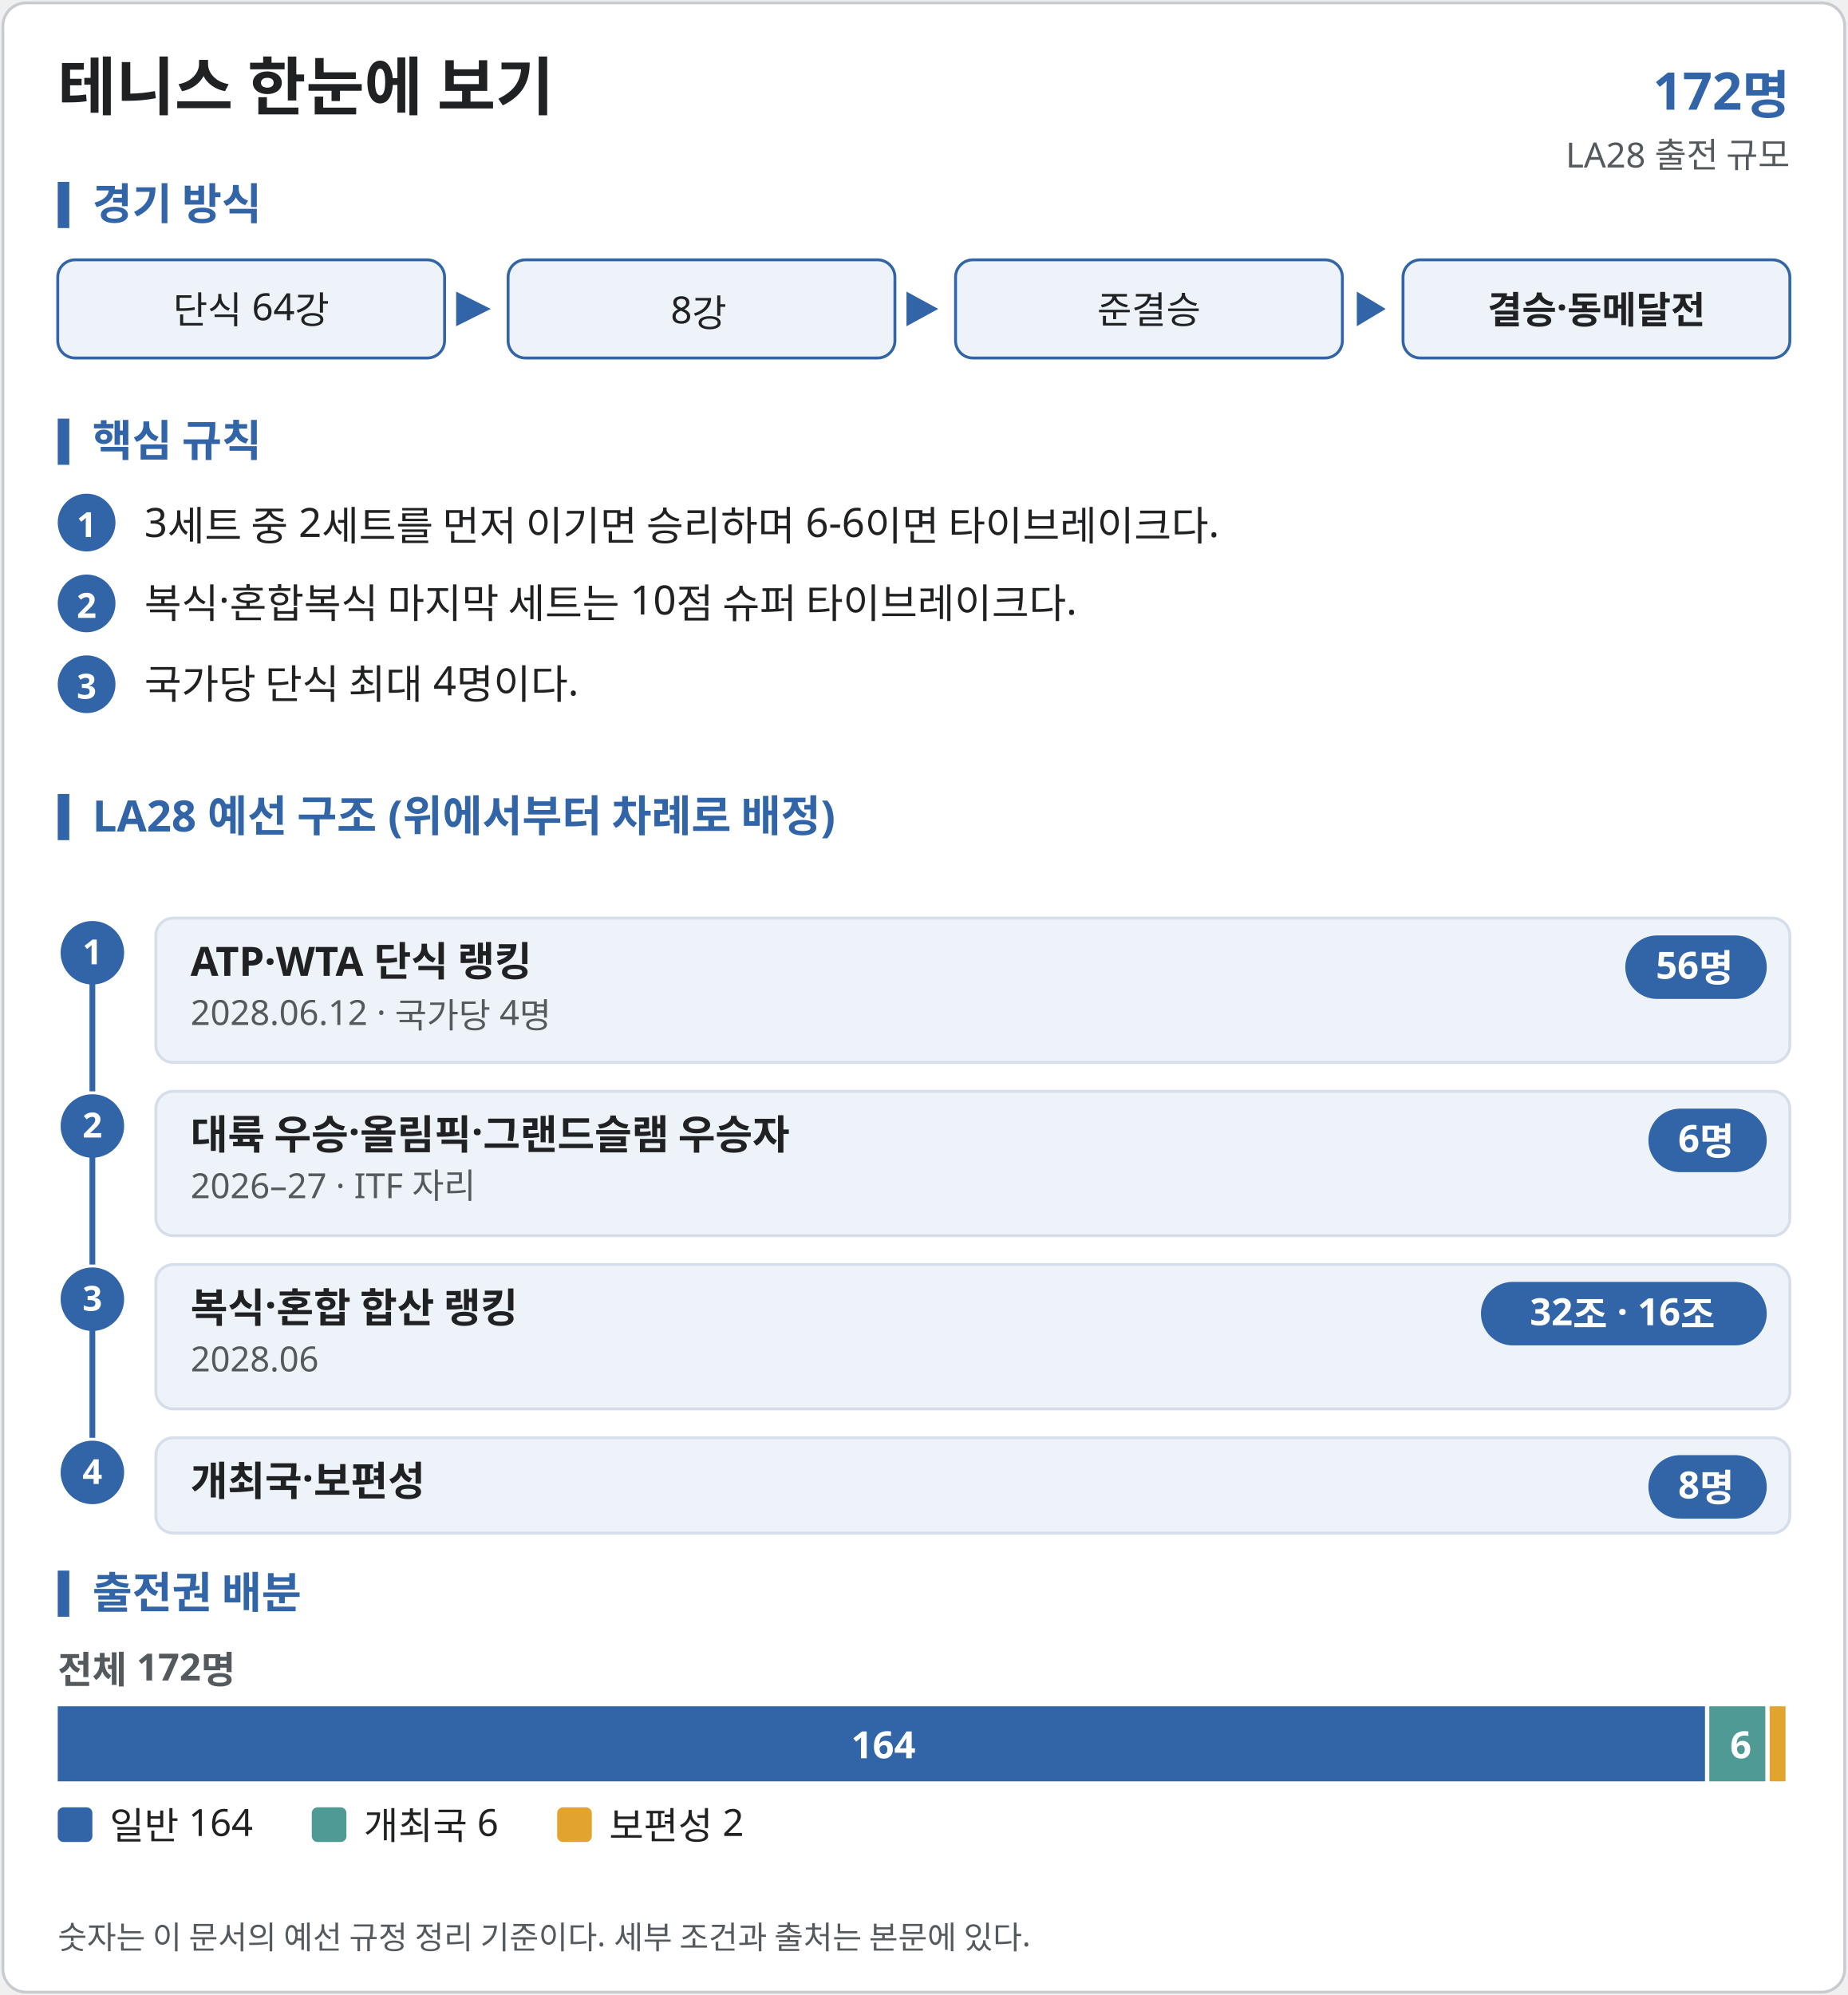
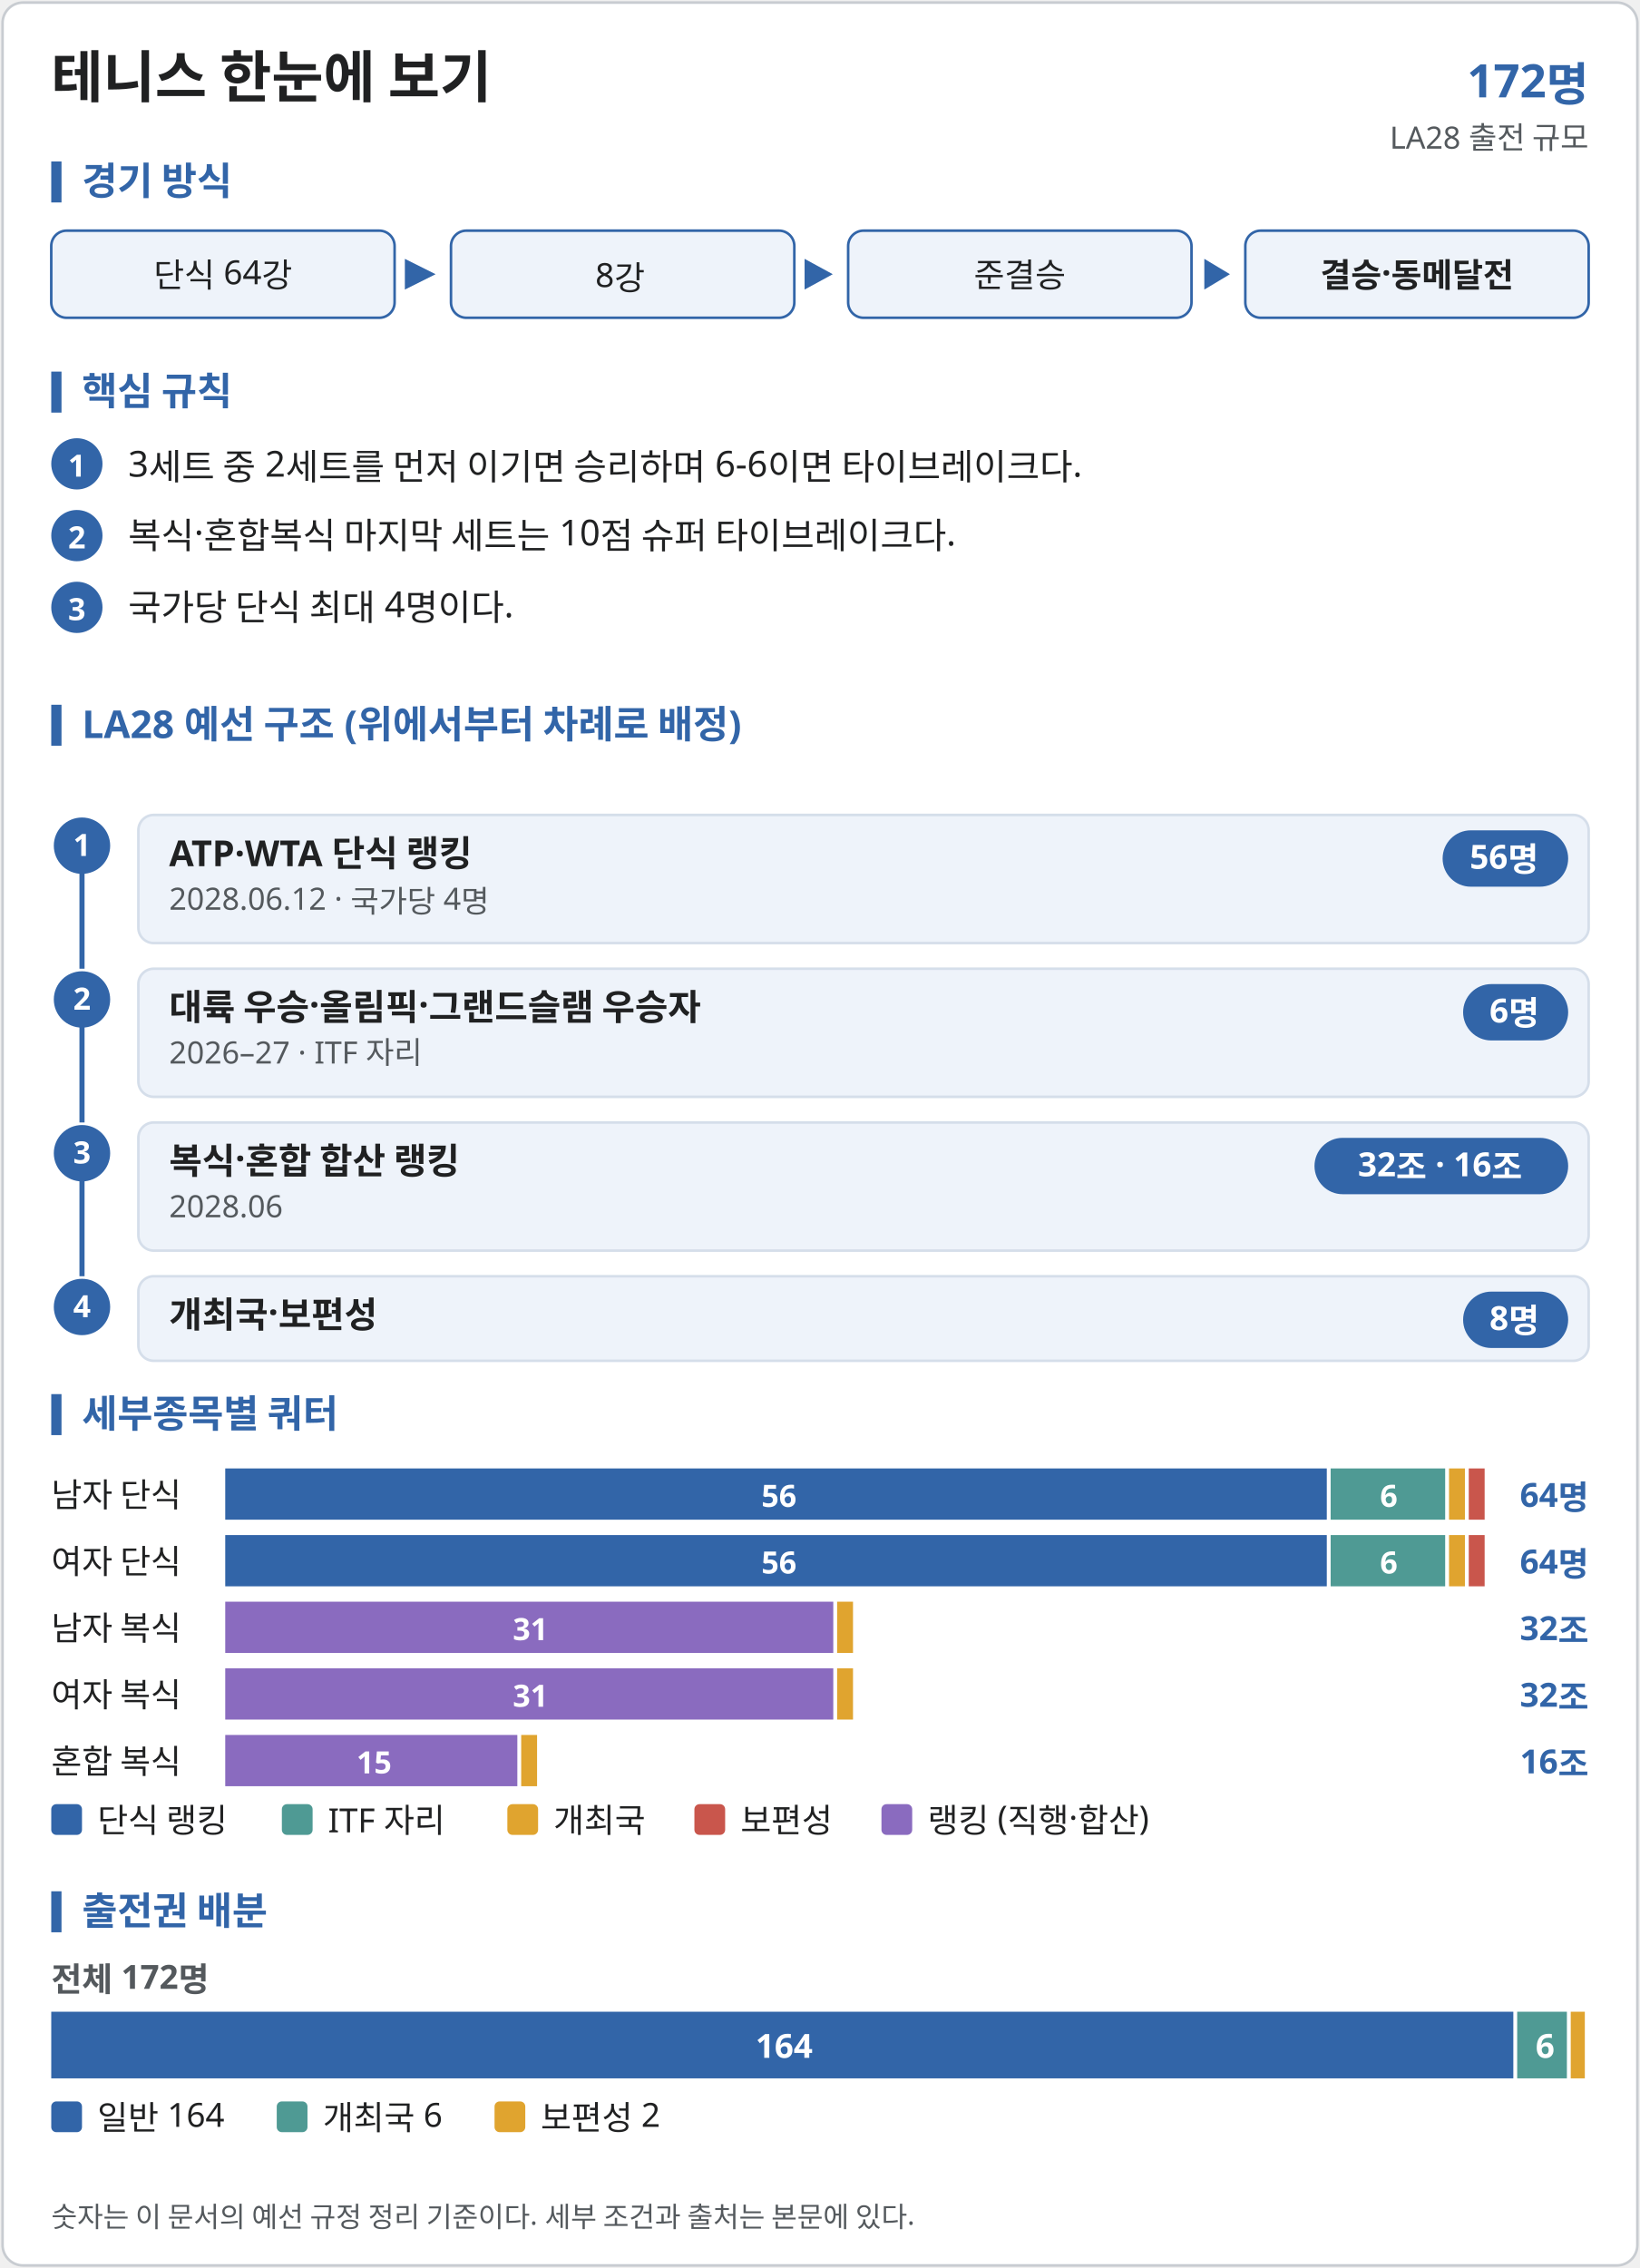
- <svg xmlns="http://www.w3.org/2000/svg" viewBox="0 0 640 691" width="640" height="691" role="img" aria-label="테니스 한눈에 보기" font-family="'Malgun Gothic','Apple SD Gothic Neo','Noto Sans KR',sans-serif">
-   <rect x="1" y="1" width="638" height="689" rx="8" fill="#fff" stroke="#c8ccd1" />
+ <svg xmlns="http://www.w3.org/2000/svg" viewBox="0 0 640 885" width="640" height="885" role="img" aria-label="테니스 한눈에 보기" font-family="'Malgun Gothic','Apple SD Gothic Neo','Noto Sans KR',sans-serif">
+   <rect x="1" y="1" width="638" height="883" rx="8" fill="#fff" stroke="#c8ccd1" />
  <text x="20" y="38" font-size="22" fill="#202122" font-weight="bold" text-anchor="start">테니스 한눈에 보기</text>
  <text x="620" y="38" font-size="18" fill="#3265a8" font-weight="bold" text-anchor="end">172명</text>
  <text x="620" y="58" font-size="12" fill="#54595d" font-weight="normal" text-anchor="end">LA28 출전 규모</text>
  <rect x="20" y="63" width="4" height="16" fill="#3265a8" />
  <text x="32" y="76" font-size="15" fill="#3265a8" font-weight="bold" text-anchor="start">경기 방식</text>
  <rect x="20" y="90" width="134" height="34" rx="6" fill="#eef3fa" stroke="#3265a8" />
  <text x="87" y="112" font-size="13" fill="#202122" font-weight="normal" text-anchor="middle">단식 64강</text>
  <path d="M158 101 L170 107 L158 113" fill="#3265a8" />
  <rect x="176" y="90" width="134" height="34" rx="6" fill="#eef3fa" stroke="#3265a8" />
  <text x="242" y="112" font-size="13" fill="#202122" font-weight="normal" text-anchor="middle">8강</text>
  <path d="M314 101 L325 107 L314 113" fill="#3265a8" />
  <rect x="331" y="90" width="134" height="34" rx="6" fill="#eef3fa" stroke="#3265a8" />
  <text x="398" y="112" font-size="13" fill="#202122" font-weight="normal" text-anchor="middle">준결승</text>
  <path d="M470 101 L480 107 L470 113" fill="#3265a8" />
  <rect x="486" y="90" width="134" height="34" rx="6" fill="#eef3fa" stroke="#3265a8" />
  <text x="553" y="112" font-size="13" fill="#202122" font-weight="bold" text-anchor="middle">결승·동메달전</text>
  <rect x="20" y="145" width="4" height="16" fill="#3265a8" />
  <text x="32" y="158" font-size="15" fill="#3265a8" font-weight="bold" text-anchor="start">핵심 규칙</text>
  <circle cx="30" cy="181" r="10" fill="#3265a8" />
  <text x="30" y="186" font-size="12" fill="#fff" font-weight="bold" text-anchor="middle">1</text>
  <text x="50" y="186" font-size="14" fill="#202122" font-weight="normal" text-anchor="start">3세트 중 2세트를 먼저 이기면 승리하며 6-6이면 타이브레이크다.</text>
  <circle cx="30" cy="209" r="10" fill="#3265a8" />
  <text x="30" y="214" font-size="12" fill="#fff" font-weight="bold" text-anchor="middle">2</text>
  <text x="50" y="214" font-size="14" fill="#202122" font-weight="normal" text-anchor="start">복식·혼합복식 마지막 세트는 10점 슈퍼 타이브레이크다.</text>
  <circle cx="30" cy="237" r="10" fill="#3265a8" />
  <text x="30" y="242" font-size="12" fill="#fff" font-weight="bold" text-anchor="middle">3</text>
  <text x="50" y="242" font-size="14" fill="#202122" font-weight="normal" text-anchor="start">국가당 단식 최대 4명이다.</text>
  <rect x="20" y="275" width="4" height="16" fill="#3265a8" />
  <text x="32" y="288" font-size="15" fill="#3265a8" font-weight="bold" text-anchor="start">LA28 예선 구조 (위에서부터 차례로 배정)</text>
  <line x1="32" y1="330" x2="32" y2="378" stroke="#3265a8" stroke-width="2" />
  <circle cx="32" cy="330" r="11" fill="#3265a8" />
  <text x="32" y="334" font-size="12" fill="#fff" font-weight="bold" text-anchor="middle">1</text>
  <rect x="54" y="318" width="566" height="50" rx="6" fill="#eef3fa" stroke="#d5deea" />
  <text x="66" y="338" font-size="14" fill="#202122" font-weight="bold" text-anchor="start">ATP·WTA 단식 랭킹</text>
  <rect x="563" y="324" width="49" height="22" rx="11" fill="#3265a8" />
  <text x="587" y="339" font-size="13" fill="#fff" font-weight="bold" text-anchor="middle">56명</text>
  <text x="66" y="355" font-size="12" fill="#54595d" font-weight="normal" text-anchor="start">2028.06.12 · 국가당 4명</text>
  <line x1="32" y1="390" x2="32" y2="438" stroke="#3265a8" stroke-width="2" />
  <circle cx="32" cy="390" r="11" fill="#3265a8" />
  <text x="32" y="394" font-size="12" fill="#fff" font-weight="bold" text-anchor="middle">2</text>
  <rect x="54" y="378" width="566" height="50" rx="6" fill="#eef3fa" stroke="#d5deea" />
  <text x="66" y="398" font-size="14" fill="#202122" font-weight="bold" text-anchor="start">대륙 우승·올림픽·그랜드슬램 우승자</text>
  <rect x="571" y="384" width="41" height="22" rx="11" fill="#3265a8" />
  <text x="591" y="399" font-size="13" fill="#fff" font-weight="bold" text-anchor="middle">6명</text>
  <text x="66" y="415" font-size="12" fill="#54595d" font-weight="normal" text-anchor="start">2026–27 · ITF 자리</text>
  <line x1="32" y1="450" x2="32" y2="498" stroke="#3265a8" stroke-width="2" />
  <circle cx="32" cy="450" r="11" fill="#3265a8" />
  <text x="32" y="454" font-size="12" fill="#fff" font-weight="bold" text-anchor="middle">3</text>
  <rect x="54" y="438" width="566" height="50" rx="6" fill="#eef3fa" stroke="#d5deea" />
  <text x="66" y="458" font-size="14" fill="#202122" font-weight="bold" text-anchor="start">복식·혼합 합산 랭킹</text>
  <rect x="513" y="444" width="99" height="22" rx="11" fill="#3265a8" />
  <text x="562" y="459" font-size="13" fill="#fff" font-weight="bold" text-anchor="middle">32조 · 16조</text>
  <text x="66" y="475" font-size="12" fill="#54595d" font-weight="normal" text-anchor="start">2028.06</text>
  <circle cx="32" cy="510" r="11" fill="#3265a8" />
  <text x="32" y="514" font-size="12" fill="#fff" font-weight="bold" text-anchor="middle">4</text>
  <rect x="54" y="498" width="566" height="33" rx="6" fill="#eef3fa" stroke="#d5deea" />
  <text x="66" y="518" font-size="14" fill="#202122" font-weight="bold" text-anchor="start">개최국·보편성</text>
  <rect x="571" y="504" width="41" height="22" rx="11" fill="#3265a8" />
  <text x="591" y="519" font-size="13" fill="#fff" font-weight="bold" text-anchor="middle">8명</text>
  <rect x="20" y="544" width="4" height="16" fill="#3265a8" />
-   <text x="32" y="557" font-size="15" fill="#3265a8" font-weight="bold" text-anchor="start">출전권 배분</text>
-   <text x="20" y="583" font-size="13" fill="#54595d" font-weight="bold" text-anchor="start">전체 172명</text>
-   <rect x="20.0" y="591" width="570.6" height="26" fill="#3265a8" />
-   <text x="306" y="609" font-size="13" fill="#fff" font-weight="bold" text-anchor="middle">164</text>
-   <rect x="592.1" y="591" width="19.4" height="26" fill="#4f9a94" />
-   <text x="603" y="609" font-size="13" fill="#fff" font-weight="bold" text-anchor="middle">6</text>
-   <rect x="613.0" y="591" width="5.5" height="26" fill="#e0a42f" />
-   <rect x="20" y="626" width="12" height="12" rx="2" fill="#3265a8" />
-   <text x="38" y="637" font-size="13" fill="#202122" font-weight="normal" text-anchor="start">일반 164</text>
-   <rect x="108" y="626" width="12" height="12" rx="2" fill="#4f9a94" />
-   <text x="126" y="637" font-size="13" fill="#202122" font-weight="normal" text-anchor="start">개최국 6</text>
-   <rect x="193" y="626" width="12" height="12" rx="2" fill="#e0a42f" />
-   <text x="211" y="637" font-size="13" fill="#202122" font-weight="normal" text-anchor="start">보편성 2</text>
-   <text x="20" y="675" font-size="11" fill="#54595d" font-weight="normal" text-anchor="start">숫자는 이 문서의 예선 규정 정리 기준이다. 세부 조건과 출처는 본문에 있다.</text>
+   <text x="32" y="557" font-size="15" fill="#3265a8" font-weight="bold" text-anchor="start">세부종목별 쿼터</text>
+   <defs>
+     <pattern id="var" width="6" height="6" patternUnits="userSpaceOnUse" patternTransform="rotate(45)">
+       <rect width="6" height="6" fill="#e3e6ea" />
+       <line x1="0" y1="0" x2="0" y2="6" stroke="#9aa1a9" stroke-width="3" />
+     </pattern>
+   </defs>
+   <text x="20" y="588" font-size="13" fill="#202122" font-weight="normal" text-anchor="start">남자 단식</text>
+   <rect x="87.9" y="573" width="429.9" height="20" fill="#3265a8" />
+   <text x="304" y="588" font-size="12" fill="#fff" font-weight="bold" text-anchor="middle">56</text>
+   <rect x="519.3" y="573" width="44.7" height="20" fill="#4f9a94" />
+   <text x="542" y="588" font-size="12" fill="#fff" font-weight="bold" text-anchor="middle">6</text>
+   <rect x="565.5" y="573" width="6.2" height="20" fill="#e0a42f" />
+   <rect x="573.2" y="573" width="6.2" height="20" fill="#c9564c" />
+   <text x="620" y="588" font-size="13" fill="#3265a8" font-weight="bold" text-anchor="end">64명</text>
+   <text x="20" y="614" font-size="13" fill="#202122" font-weight="normal" text-anchor="start">여자 단식</text>
+   <rect x="87.9" y="599" width="429.9" height="20" fill="#3265a8" />
+   <text x="304" y="614" font-size="12" fill="#fff" font-weight="bold" text-anchor="middle">56</text>
+   <rect x="519.3" y="599" width="44.7" height="20" fill="#4f9a94" />
+   <text x="542" y="614" font-size="12" fill="#fff" font-weight="bold" text-anchor="middle">6</text>
+   <rect x="565.5" y="599" width="6.2" height="20" fill="#e0a42f" />
+   <rect x="573.2" y="599" width="6.2" height="20" fill="#c9564c" />
+   <text x="620" y="614" font-size="13" fill="#3265a8" font-weight="bold" text-anchor="end">64명</text>
+   <text x="20" y="640" font-size="13" fill="#202122" font-weight="normal" text-anchor="start">남자 복식</text>
+   <rect x="87.9" y="625" width="237.3" height="20" fill="#8a6bbf" />
+   <text x="207" y="640" font-size="12" fill="#fff" font-weight="bold" text-anchor="middle">31</text>
+   <rect x="326.7" y="625" width="6.2" height="20" fill="#e0a42f" />
+   <text x="620" y="640" font-size="13" fill="#3265a8" font-weight="bold" text-anchor="end">32조</text>
+   <text x="20" y="666" font-size="13" fill="#202122" font-weight="normal" text-anchor="start">여자 복식</text>
+   <rect x="87.9" y="651" width="237.3" height="20" fill="#8a6bbf" />
+   <text x="207" y="666" font-size="12" fill="#fff" font-weight="bold" text-anchor="middle">31</text>
+   <rect x="326.7" y="651" width="6.2" height="20" fill="#e0a42f" />
+   <text x="620" y="666" font-size="13" fill="#3265a8" font-weight="bold" text-anchor="end">32조</text>
+   <text x="20" y="692" font-size="13" fill="#202122" font-weight="normal" text-anchor="start">혼합 복식</text>
+   <rect x="87.9" y="677" width="114.0" height="20" fill="#8a6bbf" />
+   <text x="146" y="692" font-size="12" fill="#fff" font-weight="bold" text-anchor="middle">15</text>
+   <rect x="203.4" y="677" width="6.2" height="20" fill="#e0a42f" />
+   <text x="620" y="692" font-size="13" fill="#3265a8" font-weight="bold" text-anchor="end">16조</text>
+   <rect x="20" y="704" width="12" height="12" rx="2" fill="#3265a8" />
+   <text x="38" y="715" font-size="13" fill="#202122" font-weight="normal" text-anchor="start">단식 랭킹</text>
+   <rect x="110" y="704" width="12" height="12" rx="2" fill="#4f9a94" />
+   <text x="128" y="715" font-size="13" fill="#202122" font-weight="normal" text-anchor="start">ITF 자리</text>
+   <rect x="198" y="704" width="12" height="12" rx="2" fill="#e0a42f" />
+   <text x="216" y="715" font-size="13" fill="#202122" font-weight="normal" text-anchor="start">개최국</text>
+   <rect x="271" y="704" width="12" height="12" rx="2" fill="#c9564c" />
+   <text x="289" y="715" font-size="13" fill="#202122" font-weight="normal" text-anchor="start">보편성</text>
+   <rect x="344" y="704" width="12" height="12" rx="2" fill="#8a6bbf" />
+   <text x="362" y="715" font-size="13" fill="#202122" font-weight="normal" text-anchor="start">랭킹 (직행·합산)</text>
+   <rect x="20" y="738" width="4" height="16" fill="#3265a8" />
+   <text x="32" y="751" font-size="15" fill="#3265a8" font-weight="bold" text-anchor="start">출전권 배분</text>
+   <text x="20" y="777" font-size="13" fill="#54595d" font-weight="bold" text-anchor="start">전체 172명</text>
+   <rect x="20.0" y="785" width="570.6" height="26" fill="#3265a8" />
+   <text x="306" y="803" font-size="13" fill="#fff" font-weight="bold" text-anchor="middle">164</text>
+   <rect x="592.1" y="785" width="19.4" height="26" fill="#4f9a94" />
+   <text x="603" y="803" font-size="13" fill="#fff" font-weight="bold" text-anchor="middle">6</text>
+   <rect x="613.0" y="785" width="5.5" height="26" fill="#e0a42f" />
+   <rect x="20" y="820" width="12" height="12" rx="2" fill="#3265a8" />
+   <text x="38" y="831" font-size="13" fill="#202122" font-weight="normal" text-anchor="start">일반 164</text>
+   <rect x="108" y="820" width="12" height="12" rx="2" fill="#4f9a94" />
+   <text x="126" y="831" font-size="13" fill="#202122" font-weight="normal" text-anchor="start">개최국 6</text>
+   <rect x="193" y="820" width="12" height="12" rx="2" fill="#e0a42f" />
+   <text x="211" y="831" font-size="13" fill="#202122" font-weight="normal" text-anchor="start">보편성 2</text>
+   <text x="20" y="869" font-size="11" fill="#54595d" font-weight="normal" text-anchor="start">숫자는 이 문서의 예선 규정 정리 기준이다. 세부 조건과 출처는 본문에 있다.</text>
</svg>
